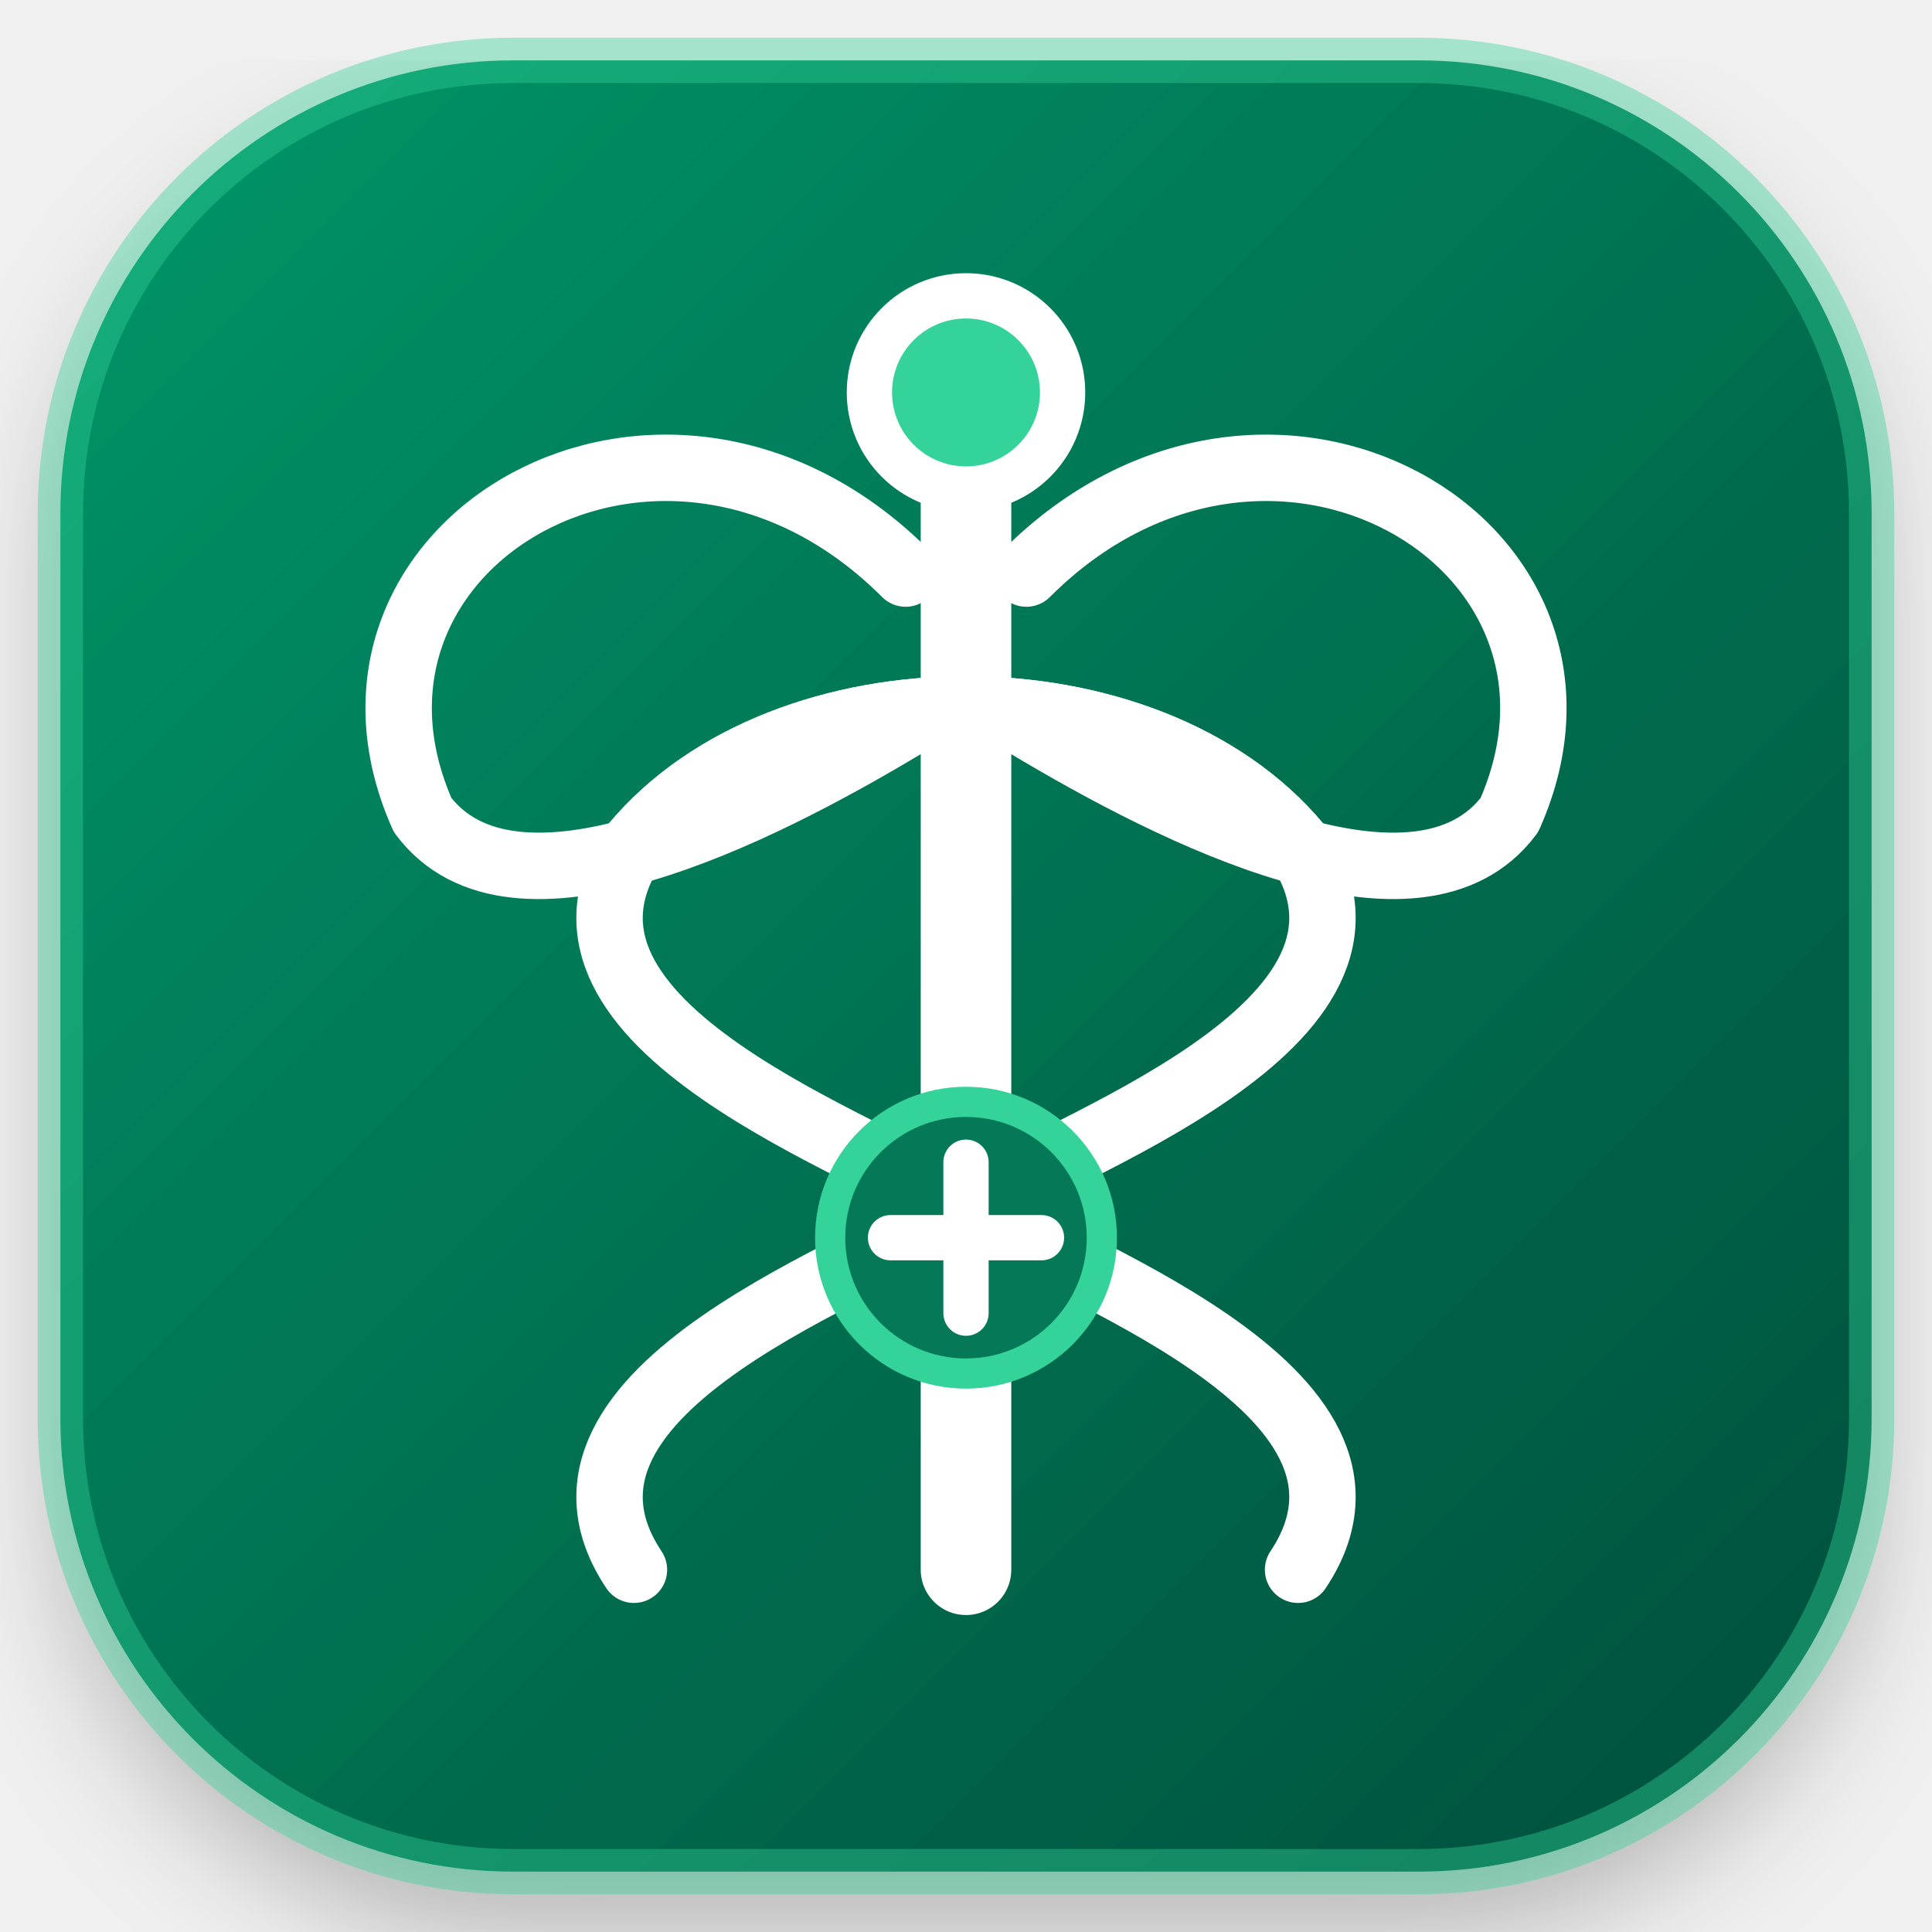
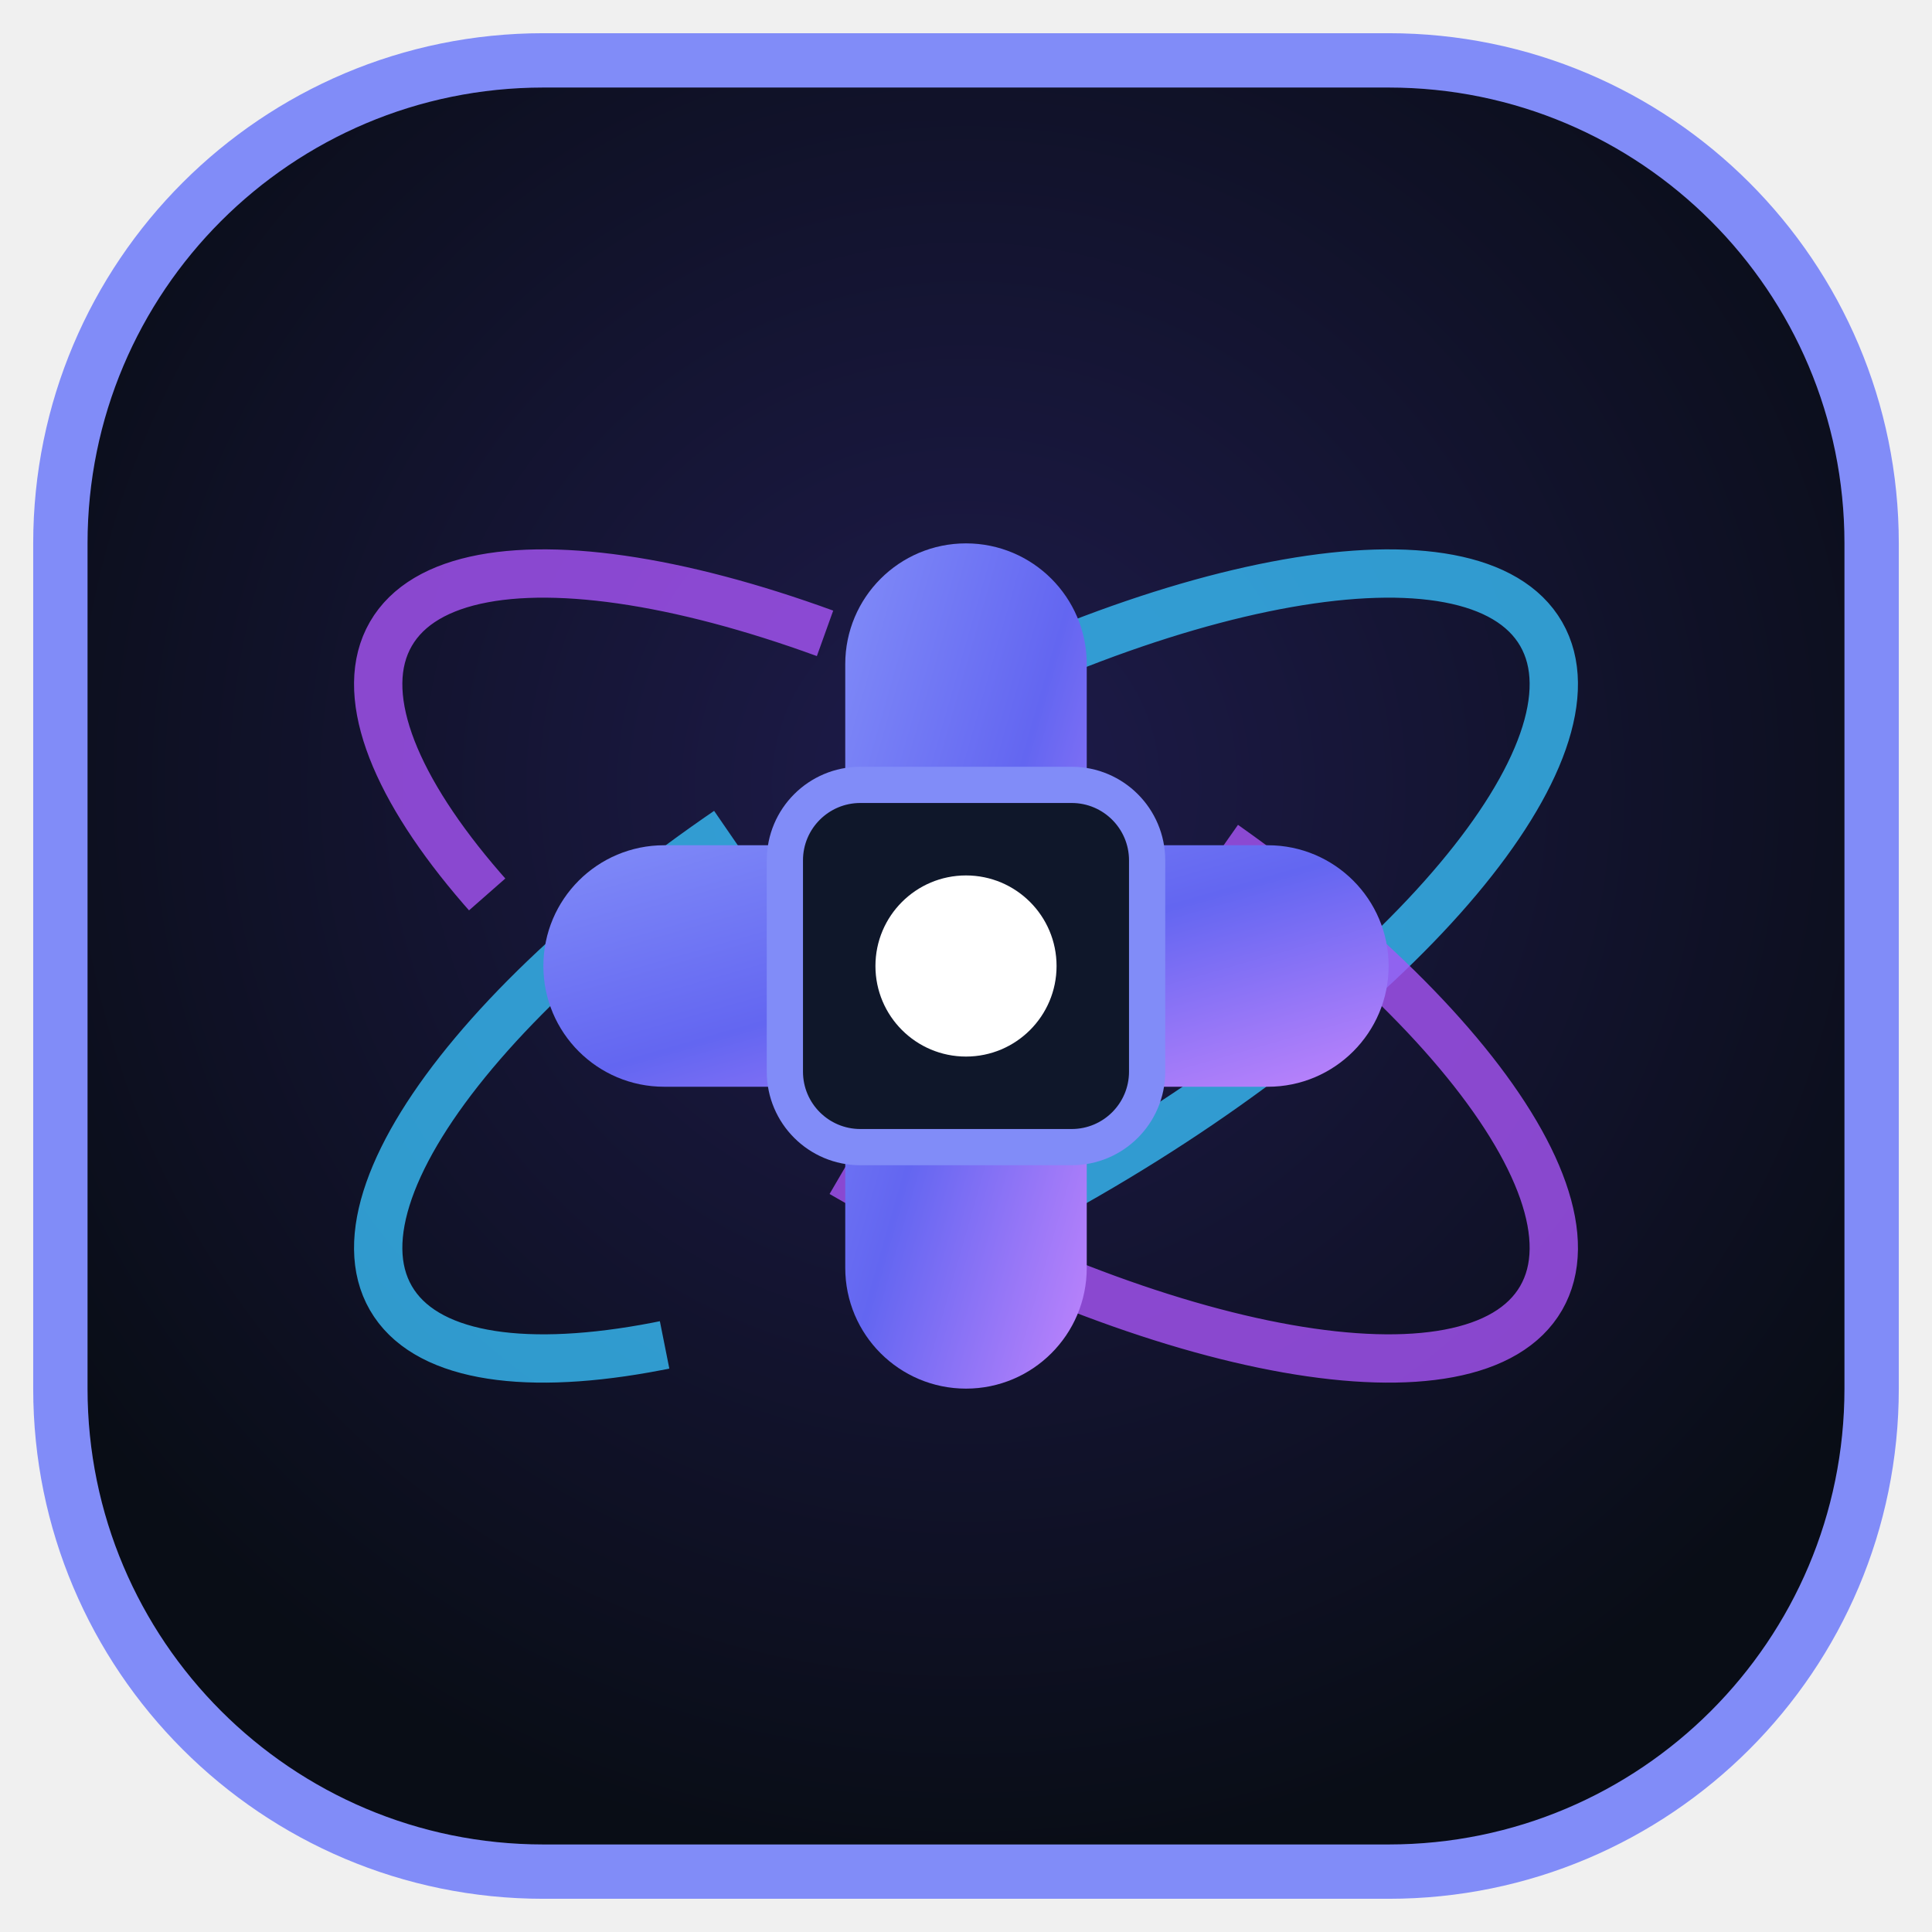
<svg xmlns="http://www.w3.org/2000/svg" viewBox="0 0 64 64" width="64" height="64">
  <defs>
-     <linearGradient id="clinicGrad" x1="0%" y1="0%" x2="100%" y2="100%">
-       <stop offset="0%" stop-color="#059669" />
-       <stop offset="100%" stop-color="#064e3b" />
+     <radialGradient id="favBg" cx="50%" cy="40%" r="60%">
+       <stop offset="0%" stop-color="#1e1b4b" />
+       <stop offset="100%" stop-color="#090d16" />
+     </radialGradient>
+     <linearGradient id="favCross" x1="0%" y1="0%" x2="100%" y2="100%">
+       <stop offset="0%" stop-color="#818cf8" />
+       <stop offset="50%" stop-color="#6366f1" />
+       <stop offset="100%" stop-color="#c084fc" />
    </linearGradient>
-     <filter id="subtleShadow" x="-10%" y="-10%" width="120%" height="120%">
-       <feDropShadow dx="0" dy="2" stdDeviation="2" flood-color="#000000" flood-opacity="0.25" />
-     </filter>
  </defs>
-   <rect x="2" y="2" width="60" height="60" rx="15" fill="url(#clinicGrad)" filter="url(#subtleShadow)" />
-   <rect x="2" y="2" width="60" height="60" rx="15" fill="none" stroke="#34d399" stroke-width="1.5" stroke-opacity="0.4" />
-   <g transform="translate(32, 32)">
-     <line x1="0" y1="-18" x2="0" y2="20" stroke="#ffffff" stroke-width="3" stroke-linecap="round" />
-     <circle cx="0" cy="-19" r="3.2" fill="#34d399" stroke="#ffffff" stroke-width="1.5" />
-     <path d="M -2,-13 C -10,-21 -22,-14 -18,-5 C -15,-1 -7,-5 -2,-8" fill="none" stroke="#ffffff" stroke-width="2.2" stroke-linecap="round" stroke-linejoin="round" />
-     <path d="M 2,-13 C 10,-21 22,-14 18,-5 C 15,-1 7,-5 2,-8" fill="none" stroke="#ffffff" stroke-width="2.2" stroke-linecap="round" stroke-linejoin="round" />
-     <path d="M -11,-4 C -6,-10 6,-10 11,-4 C 15,2 3,6 0,8 C -3,10 -15,14 -11,20" fill="none" stroke="#ffffff" stroke-width="2.2" stroke-linecap="round" />
-     <path d="M 11,-4 C 6,-10 -6,-10 -11,-4 C -15,2 -3,6 0,8 C 3,10 15,14 11,20" fill="none" stroke="#ffffff" stroke-width="2.2" stroke-linecap="round" />
-     <circle cx="0" cy="9" r="4.5" fill="#047857" stroke="#34d399" stroke-width="1" />
-     <path d="M 0,6.5 L 0,11.5 M -2.5,9 L 2.5,9" stroke="#ffffff" stroke-width="1.5" stroke-linecap="round" />
-   </g>
+   <rect x="2" y="2" width="60" height="60" rx="16" fill="url(#favBg)" stroke="#818cf8" stroke-width="1.8" />
+   <ellipse cx="32" cy="32" rx="22" ry="8" fill="none" stroke="#38bdf8" stroke-width="1.6" transform="rotate(-30 32 32)" stroke-dasharray="30 10" opacity="0.8" />
+   <ellipse cx="32" cy="32" rx="22" ry="8" fill="none" stroke="#a855f7" stroke-width="1.6" transform="rotate(30 32 32)" stroke-dasharray="25 15" opacity="0.8" />
+   <rect x="28" y="18" width="8" height="28" rx="4" fill="url(#favCross)" />
+   <rect x="18" y="28" width="28" height="8" rx="4" fill="url(#favCross)" />
+   <rect x="26" y="26" width="12" height="12" rx="2.5" fill="#0f172a" stroke="#818cf8" stroke-width="1.2" />
+   <circle cx="32" cy="32" r="3" fill="#ffffff" />
</svg>
